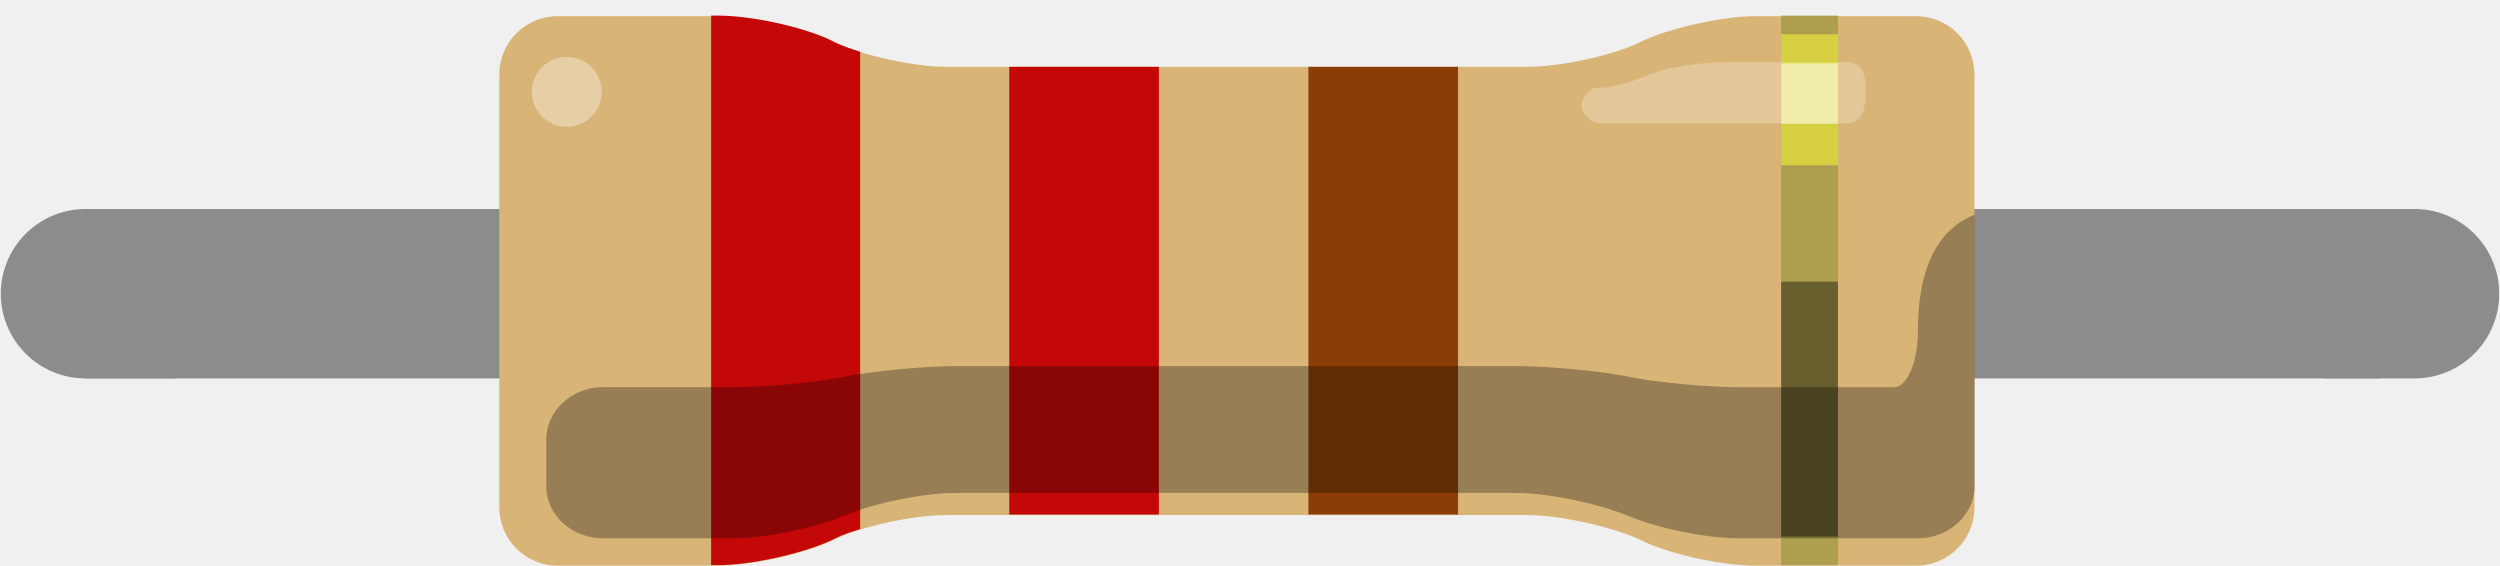
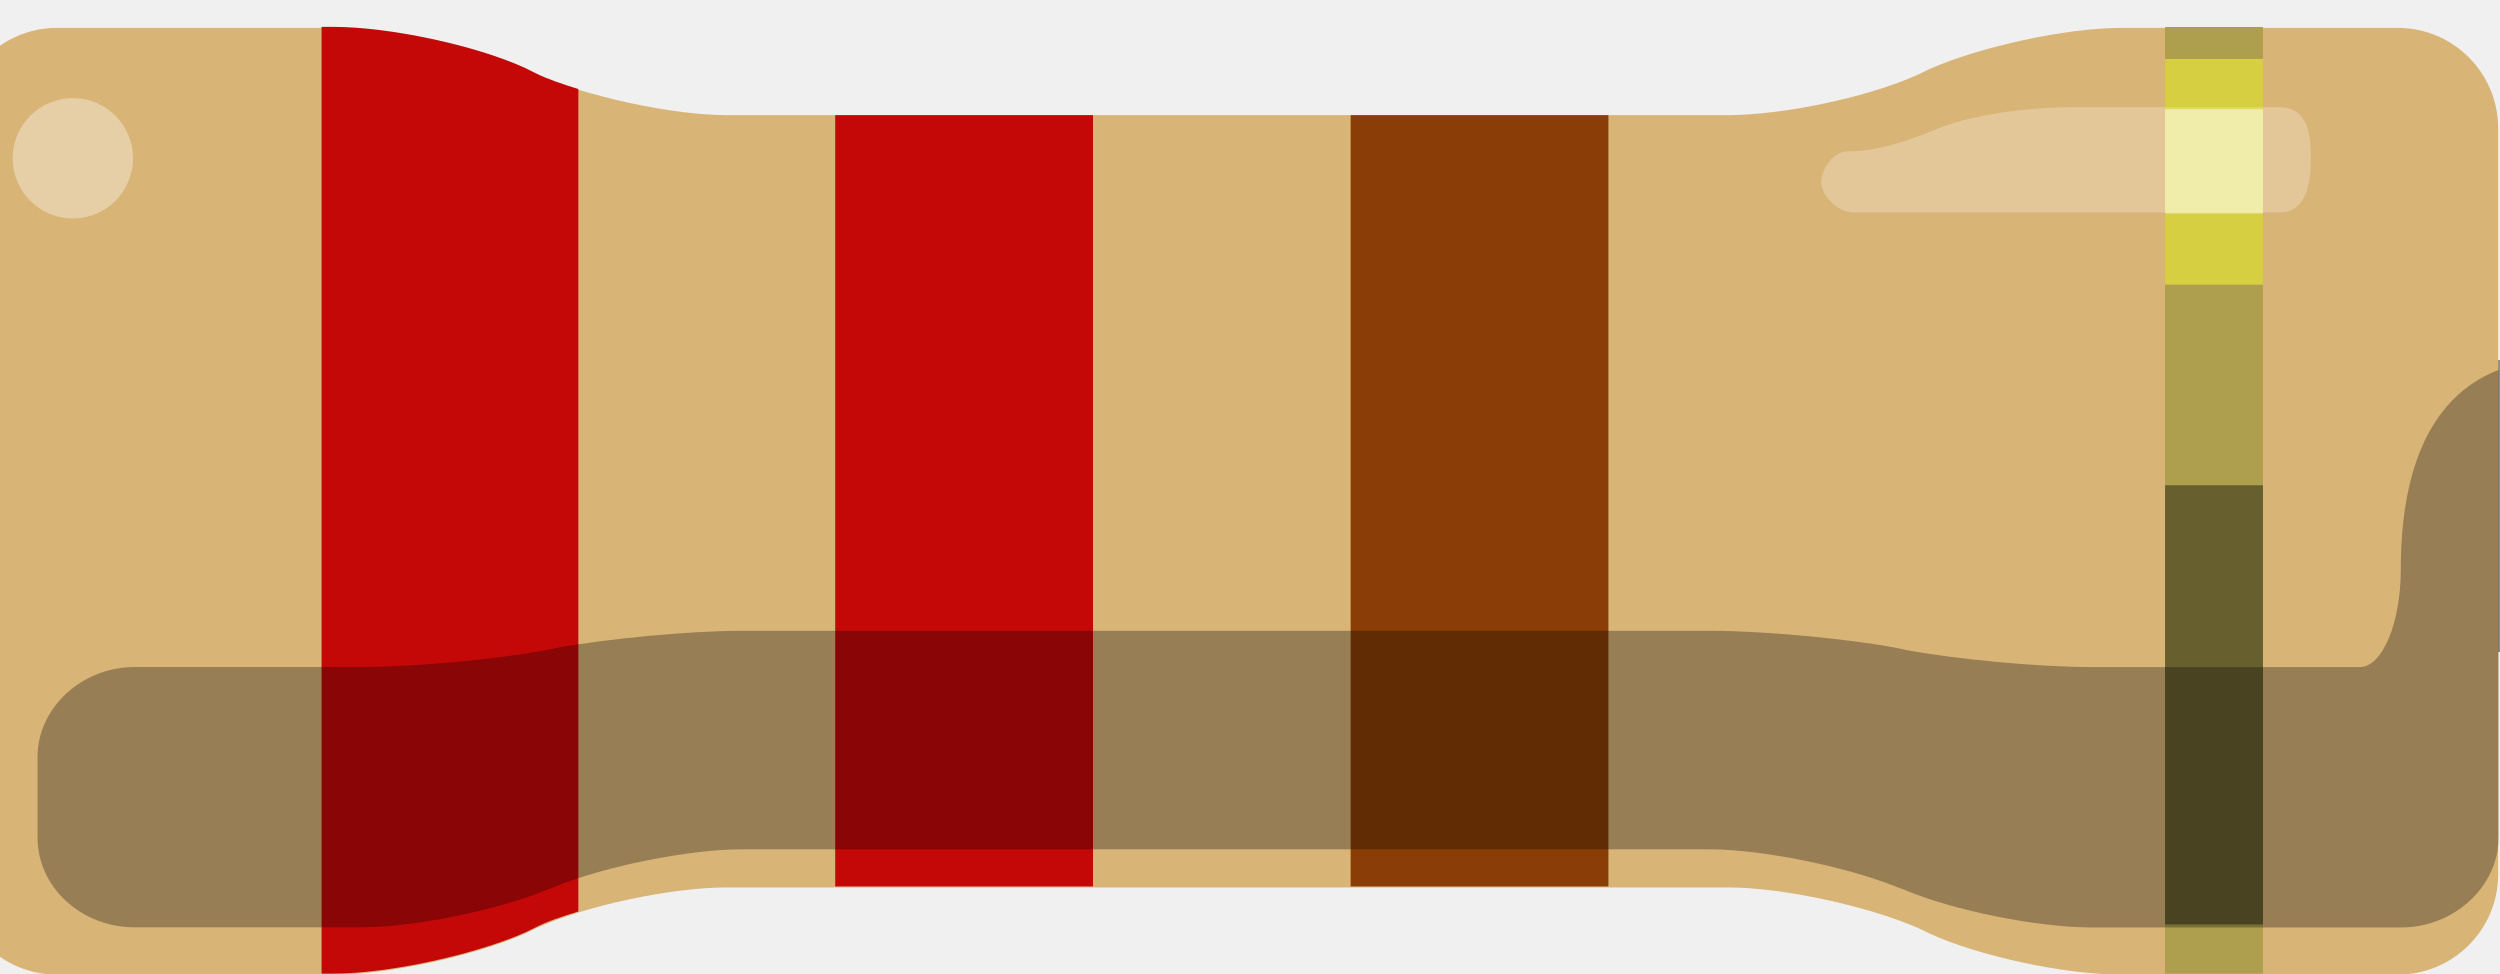
- <svg xmlns="http://www.w3.org/2000/svg" version="1.2" baseProfile="tiny" x="0" y="0" width="0.429in" height="0.097in" viewBox="0 0 42.917 9.71">
+ <svg xmlns="http://www.w3.org/2000/svg" version="1.2" baseProfile="tiny" x="0" y="0" width="0.249in" height="0.097in" viewBox="9 0 24.917 9.71">
  <g id="breadboard">
    <rect id="connector0pin" x="0.5" y="3.59" fill="none" width="1" height="1" />
    <rect id="connector1pin" x="41.417" y="3.59" fill="none" width="1" height="1" />
-     <line id="connector0leg" stroke-linecap="round" x1="1.455" y1="5.045" x2="2.91" y2="5.045" stroke="#8C8C8C" fill="none" stroke-width="2.91" />
-     <line id="connector1leg" stroke-linecap="round" x1="41.462" y1="5.045" x2="40.007" y2="5.045" stroke="#8C8C8C" fill="none" stroke-width="2.91" />
+     <line id="connector0leg" stroke-linecap="round" x1="10.455" y1="5.045" x2="2.91" y2="5.045" stroke="#8C8C8C" fill="none" stroke-width="2.91" />
+     <line id="connector1leg" stroke-linecap="round" x1="41.462" y1="5.045" x2="31.007" y2="5.045" stroke="#8C8C8C" fill="none" stroke-width="2.91" />
    <path fill="none" stroke="#8C8C8C" stroke-width="2.91" d="M1.455,5.045l39.398,0" />
    <path id="body" fill="#D9B477" d="M14.233,0.688c-0.5-0.23-1.36-0.41-1.91-0.41h-2.76c-0.55,0-1,0.45-1,1v7.439c0,0.551,0.45,1,1,1   h2.76c0.55,0,1.41-0.189,1.91-0.41l0.1-0.049c0.5-0.23,1.36-0.41,1.91-0.41h9.98c0.551,0,1.409,0.189,1.909,0.41l0.101,0.049   c0.5,0.23,1.358,0.41,1.91,0.41h2.76c0.552,0,1-0.449,1-1V1.278c0-0.55-0.448-1-1-1h-2.76c-0.552,0-1.41,0.19-1.91,0.41   l-0.101,0.05c-0.5,0.23-1.358,0.41-1.909,0.41h-9.98c-0.55,0-1.41-0.19-1.91-0.41L14.233,0.688z" />
    <rect id="gold_band" x="30.582" y="0.269" fill="#AD9F4E" width="0.976" height="9.438" />
    <rect id="band_rd_multiplier" fill="#8A3D06" x="22.462" y="1.148" width="2.57" height="7.69" />
    <rect id="band_2_nd" fill="#C40808" x="17.323" y="1.148" width="2.57" height="7.69" />
    <path id="band_1_st" fill="#C40808" d="M14.762,0.888c-0.16-0.05-0.31-0.1-0.43-0.16l-0.1-0.05c-0.5-0.229-1.36-0.41-1.91-0.41   h-0.12v9.439h0.12c0.55,0,1.41-0.189,1.91-0.41l0.1-0.049c0.12-0.062,0.27-0.111,0.43-0.16V0.888z" />
    <path id="Shadow" opacity="0.3" d="M32.932,5.68L32.932,5.68c0,0.527-0.181,0.971-0.41,0.971h-2.67   c-0.528,0-1.358-0.078-1.851-0.17L27.9,6.459c-0.479-0.09-1.318-0.17-1.852-0.17H16.4c-0.53,0-1.36,0.08-1.85,0.17l-0.1,0.021   c-0.48,0.091-1.31,0.17-1.85,0.17h-0.44h-1.39h-0.43c-0.53,0-0.97,0.408-0.97,0.896v0.343V8.11v0.24c0,0.5,0.44,0.896,0.97,0.896   h2.25c0.53,0,1.36-0.17,1.85-0.371l0.1-0.039c0.48-0.196,1.32-0.368,1.85-0.368h9.648c0.527,0,1.357,0.172,1.853,0.369l0.103,0.039   c0.479,0.201,1.312,0.371,1.852,0.371h3.09c0.529,0,0.971-0.41,0.971-0.896V7.6V6.249V3.688C33.522,3.838,32.932,4.258,32.932,5.68   z" />
    <rect id="ShadowExtra" x="30.582" y="4.838" opacity="0.4" width="0.976" height="4.379" />
    <path id="ReflexRight" opacity="0.25" fill="#FFFFFF" d="M27.432,1.508c0.319,0,0.682-0.14,0.92-0.24   c0.28-0.11,0.801-0.2,1.342-0.2h2.029c0.312,0,0.312,0.34,0.312,0.52c0,0.18-0.021,0.53-0.312,0.53h-4.25   c-0.149,0-0.32-0.16-0.32-0.311C27.162,1.688,27.262,1.508,27.432,1.508z" />
    <circle id="ReflexLeft" opacity="0.35" fill="#FFFFFF" cx="9.722" cy="1.578" r="0.6" />
    <rect id="Reflex_gold" x="30.582" y="0.588" opacity="0.5" fill="#FFFF33" width="0.976" height="2.25" />
    <rect id="Reflex_extra" x="30.582" y="1.088" opacity="0.5" fill="#FFFFFF" width="0.976" height="1.04" />
  </g>
</svg>
